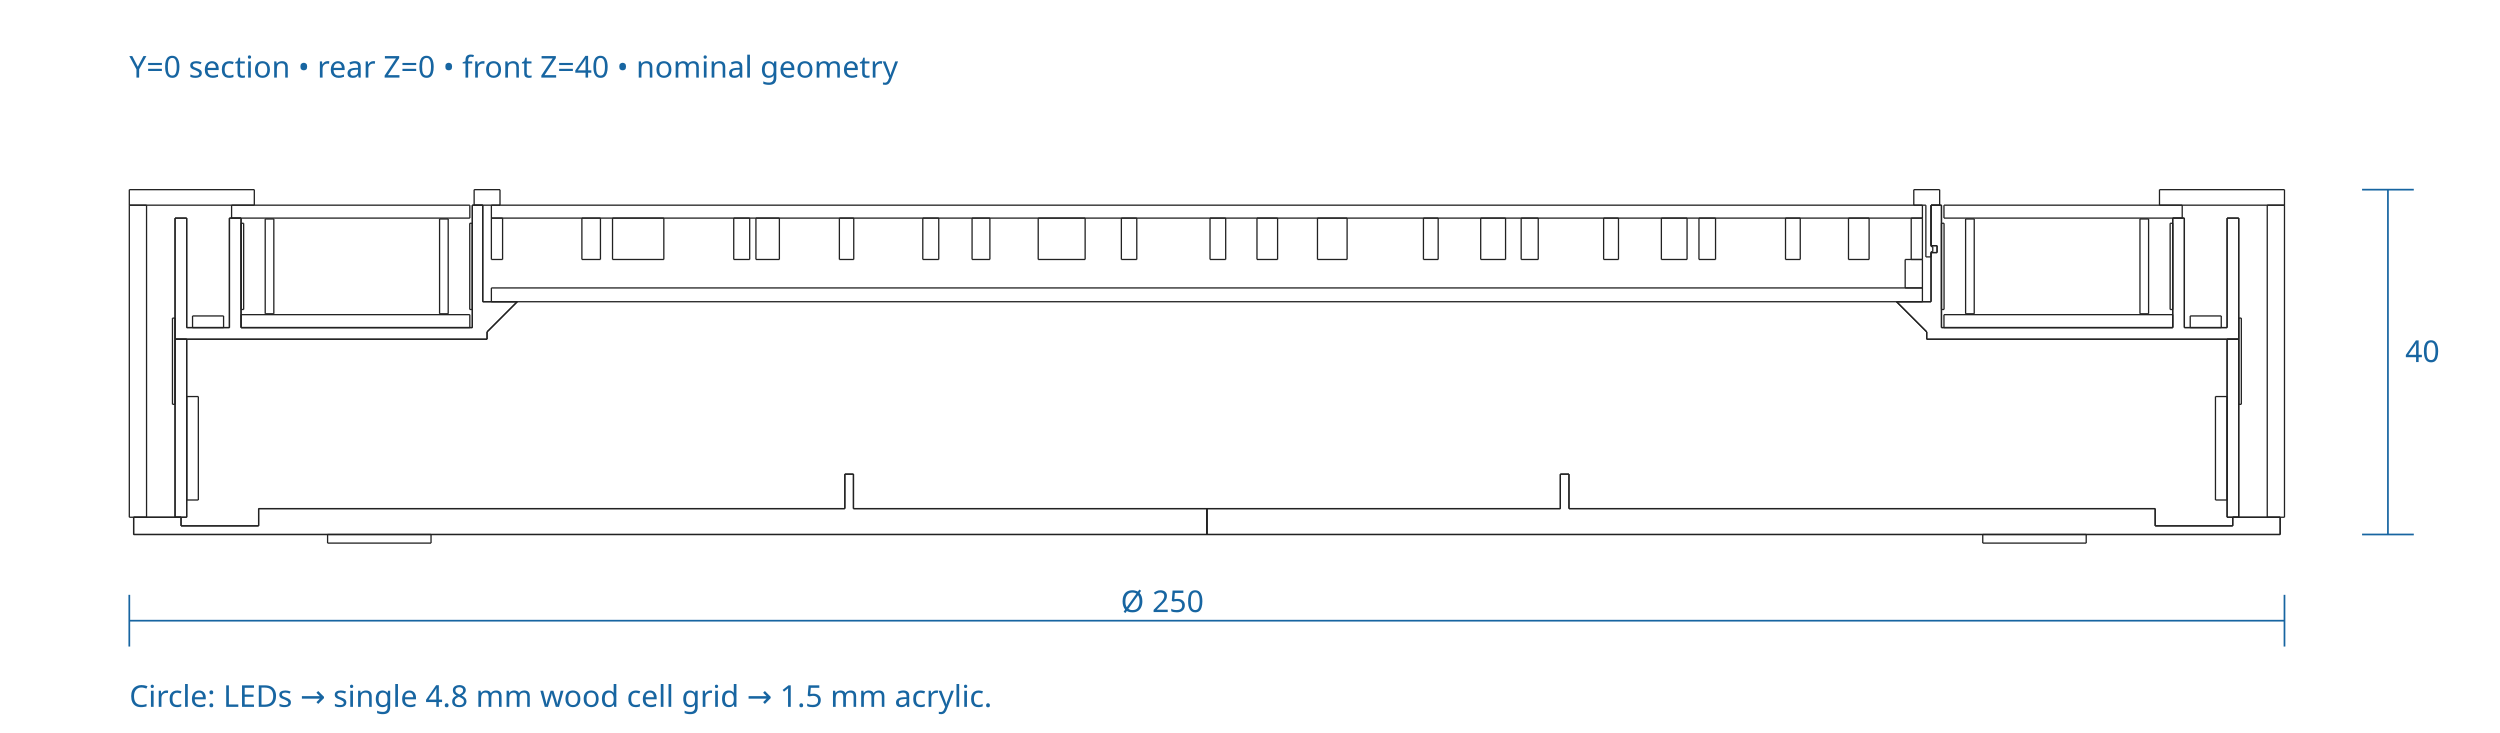
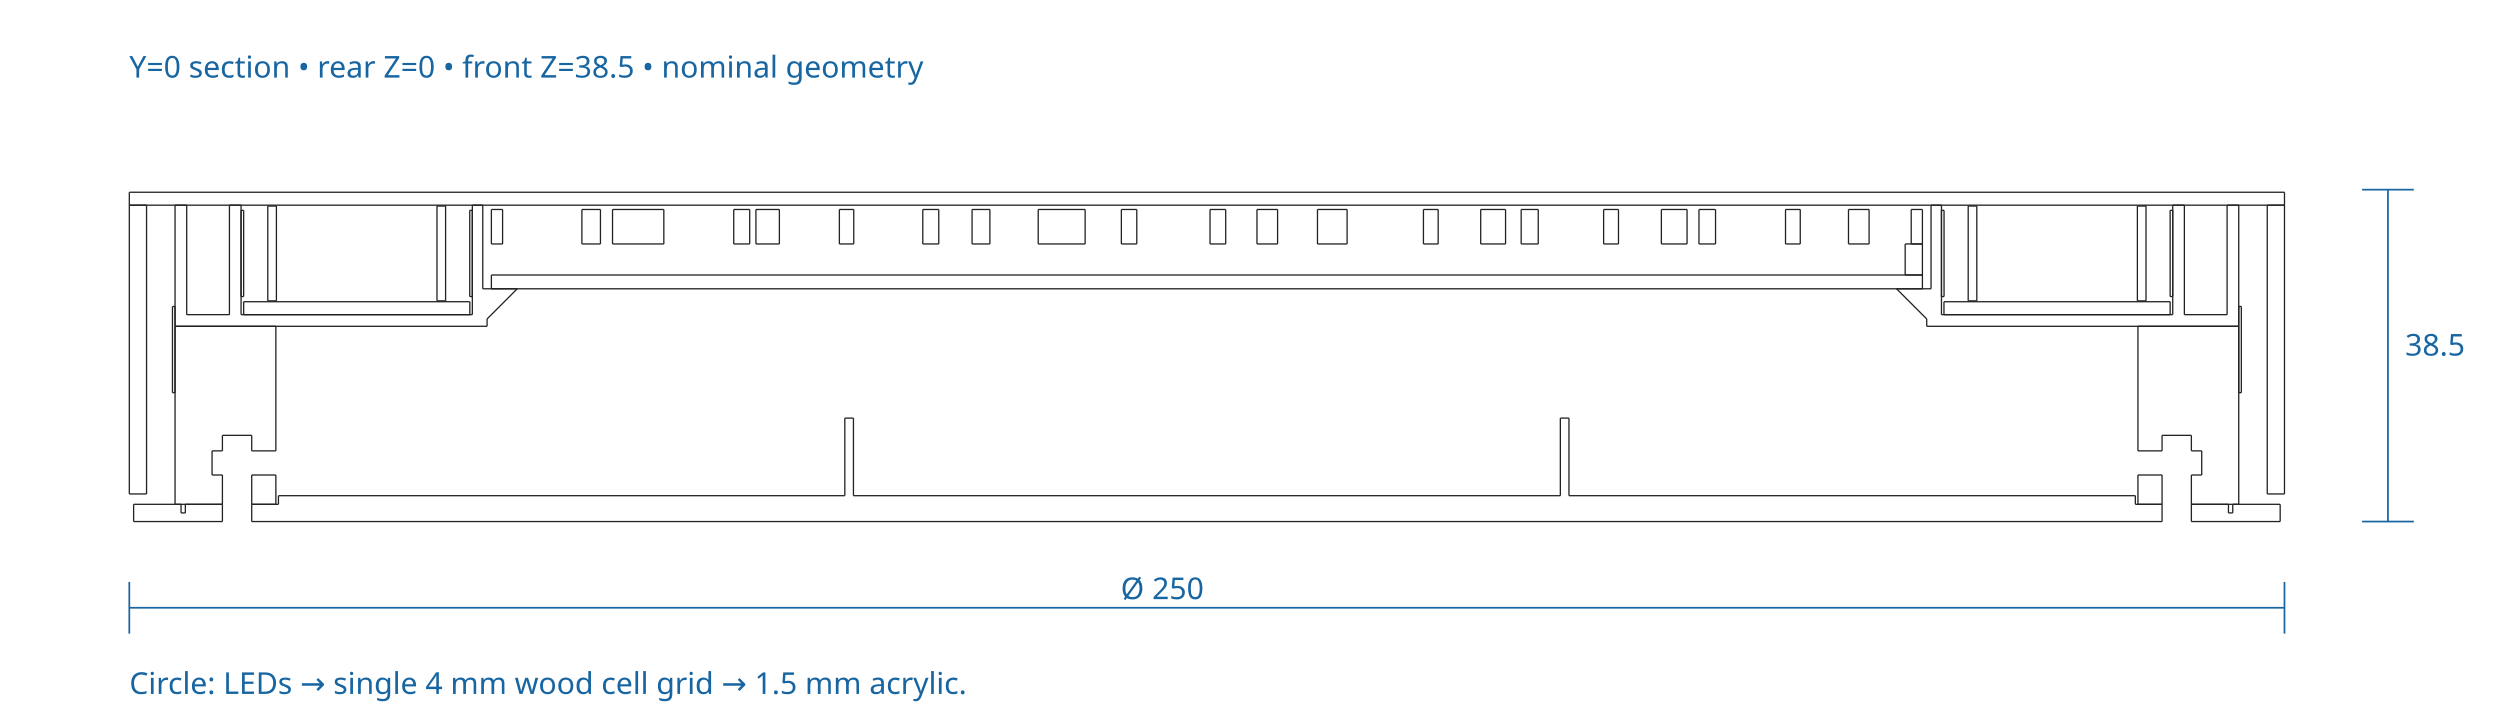
- <svg xmlns="http://www.w3.org/2000/svg" width="290.0mm" height="85.0mm" viewBox="-140.0 -62.0 290.0 85.0">
+ <svg xmlns="http://www.w3.org/2000/svg" width="290.0mm" height="83.5mm" viewBox="-140.0 -60.5 290.0 83.5">
  <g fill="none" stroke="#222" stroke-width="0.15">
-     <polyline points="0,-0 124.5,-0" />
-     <polyline points="0,-0 0,-3" />
+     <polyline points="-124.5,-0 -114.2,-0" />
+     <polyline points="-124.5,-2 -124.5,-0" />
+     <polyline points="-114.2,-2 -114.2,-0" />
+     <polyline points="-110.8,-0 110.8,-0" />
+     <polyline points="-110.8,-0 -110.8,-2" />
+     <polyline points="110.8,-2 110.8,-0" />
+     <polyline points="114.2,-0 124.5,-0" />
+     <polyline points="114.2,-0 114.2,-2" />
    <polyline points="124.5,-2 124.5,-0" />
-     <polyline points="124.5,-2 119,-2" />
+     <polyline points="-124.5,-2 -119,-2" />
+     <polyline points="-118.5,-2 -114.2,-2" />
+     <polyline points="107.7,-2 110.8,-2" />
+     <polyline points="-119,-1 -118.5,-1" />
+     <polyline points="-119,-2 -119,-1" />
+     <polyline points="-118.5,-2 -118.5,-1" />
+     <polyline points="118.5,-1 119,-1" />
+     <polyline points="118.5,-2 118.5,-1" />
    <polyline points="119,-2 119,-1" />
-     <polyline points="119,-1 110,-1" />
-     <polyline points="110,-3 110,-1" />
-     <polyline points="110,-3 42,-3" />
-     <polyline points="42,-3 42,-7" />
-     <polyline points="42,-7 41,-7" />
-     <polyline points="41,-3 41,-7" />
-     <polyline points="41,-3 0,-3" />
-     <polyline points="-124.5,-0 0,-0" />
-     <polyline points="-124.5,-2 -124.5,-0" />
-     <polyline points="0,-0 0,-3" />
-     <polyline points="0,-3 -41,-3" />
-     <polyline points="-41,-3 -41,-7" />
-     <polyline points="-41,-7 -42,-7" />
-     <polyline points="-42,-3 -42,-7" />
-     <polyline points="-42,-3 -110,-3" />
-     <polyline points="-110,-3 -110,-1" />
-     <polyline points="-110,-1 -119,-1" />
-     <polyline points="-119,-2 -119,-1" />
-     <polyline points="-119,-2 -124.5,-2" />
-     <polyline points="-124.5,-0 0,-0" />
-     <polyline points="-124.5,-2 -124.5,-0" />
-     <polyline points="0,-0 0,-3" />
-     <polyline points="0,-3 -41,-3" />
-     <polyline points="-41,-3 -41,-7" />
-     <polyline points="-41,-7 -42,-7" />
-     <polyline points="-42,-3 -42,-7" />
-     <polyline points="-42,-3 -110,-3" />
-     <polyline points="-110,-3 -110,-1" />
-     <polyline points="-110,-1 -119,-1" />
-     <polyline points="-119,-2 -119,-1" />
-     <polyline points="-119,-2 -124.5,-2" />
-     <polyline points="0,-0 124.5,-0" />
-     <polyline points="0,-0 0,-3" />
-     <polyline points="124.5,-2 124.5,-0" />
-     <polyline points="124.5,-2 119,-2" />
-     <polyline points="41,-3 0,-3" />
-     <polyline points="119,-2 119,-1" />
-     <polyline points="119,-1 110,-1" />
-     <polyline points="110,-3 110,-1" />
-     <polyline points="110,-3 42,-3" />
-     <polyline points="42,-3 42,-7" />
-     <polyline points="42,-7 41,-7" />
-     <polyline points="41,-3 41,-7" />
-     <polyline points="-112.036,-24 -85.5,-24" />
-     <polyline points="-112.036,-25.5 -112.036,-24" />
+     <polyline points="42,-3 107.7,-3" />
+     <polyline points="42,-12 42,-3" />
+     <polyline points="107.7,-3 107.7,-2" />
+     <polyline points="119,-2 124.5,-2" />
+     <polyline points="114.2,-2 118.5,-2" />
+     <polyline points="-42,-12 -42,-3" />
+     <polyline points="-42,-12 -41,-12" />
+     <polyline points="-107.7,-3 -42,-3" />
+     <polyline points="41,-12 42,-12" />
+     <polyline points="-107.7,-2 -107.7,-3" />
+     <polyline points="-110.8,-2 -107.7,-2" />
+     <polyline points="-41,-12 -41,-3" />
+     <polyline points="41,-12 41,-3" />
+     <polyline points="-41,-3 41,-3" />
+     <polyline points="-111.736,-24 -85.5,-24" />
+     <polyline points="-111.736,-25.5 -111.736,-24" />
    <polyline points="-85.5,-25.5 -85.5,-24" />
-     <polyline points="85.5,-24 112.036,-24" />
-     <polyline points="85.5,-24 85.5,-25.5" />
-     <polyline points="112.036,-25.5 112.036,-24" />
-     <polyline points="-112.036,-25.5 -85.5,-25.5" />
-     <polyline points="85.5,-25.5 112.036,-25.5" />
-     <polyline points="-113.136,-38.2 -113.136,-36.7" />
-     <polyline points="-113.136,-38.2 -85.5,-38.2" />
-     <polyline points="-113.136,-36.7 -85.5,-36.7" />
-     <polyline points="-85.5,-38.2 -85.5,-36.7" />
-     <polyline points="85.5,-36.7 113.136,-36.7" />
-     <polyline points="85.5,-36.7 85.5,-38.2" />
-     <polyline points="113.136,-36.7 113.136,-38.2" />
-     <polyline points="85.5,-38.2 113.136,-38.2" />
-     <polyline points="-125,-2 -123,-2" />
-     <polyline points="-125,-38.2 -125,-2" />
-     <polyline points="-123,-38.2 -123,-2" />
-     <polyline points="123,-2 125,-2" />
-     <polyline points="123,-38.2 123,-2" />
-     <polyline points="125,-38.2 125,-2" />
-     <polyline points="-125,-38.2 -123,-38.2" />
-     <polyline points="123,-38.2 125,-38.2" />
-     <polyline points="-89.01,-25.6 -88.01,-25.6" />
-     <polyline points="-89.01,-36.6 -89.01,-25.6" />
-     <polyline points="-88.01,-36.6 -88.01,-25.6" />
-     <polyline points="88.01,-25.6 89.01,-25.6" />
-     <polyline points="88.01,-36.6 88.01,-25.6" />
-     <polyline points="89.01,-36.6 89.01,-25.6" />
-     <polyline points="-89.01,-36.6 -88.01,-36.6" />
-     <polyline points="88.01,-36.6 89.01,-36.6" />
-     <polyline points="-109.236,-25.6 -108.236,-25.6" />
-     <polyline points="-109.236,-36.6 -109.236,-25.6" />
-     <polyline points="-108.236,-36.6 -108.236,-25.6" />
-     <polyline points="108.236,-25.6 109.236,-25.6" />
-     <polyline points="108.236,-36.6 108.236,-25.6" />
-     <polyline points="109.236,-36.6 109.236,-25.6" />
-     <polyline points="-109.236,-36.6 -108.236,-36.6" />
-     <polyline points="108.236,-36.6 109.236,-36.6" />
-     <polyline points="-83,-36.7 -83,-31.9" />
-     <polyline points="-83,-36.7 -81.7,-36.7" />
-     <polyline points="-83,-31.9 -81.7,-31.9" />
-     <polyline points="-81.7,-31.9 -81.7,-36.7" />
-     <polyline points="-72.501,-31.9 -70.348,-31.9" />
-     <polyline points="-72.501,-31.9 -72.501,-36.7" />
-     <polyline points="-70.348,-36.7 -70.348,-31.9" />
-     <polyline points="-68.947,-31.9 -62.996,-31.9" />
-     <polyline points="-68.947,-31.9 -68.947,-36.7" />
-     <polyline points="-62.996,-36.7 -62.996,-31.9" />
-     <polyline points="-54.887,-31.9 -53.035,-31.9" />
-     <polyline points="-54.887,-31.9 -54.887,-36.7" />
-     <polyline points="-53.035,-36.7 -53.035,-31.9" />
-     <polyline points="-52.312,-31.9 -49.592,-31.9" />
-     <polyline points="-52.312,-31.9 -52.312,-36.7" />
-     <polyline points="-49.592,-36.7 -49.592,-31.9" />
-     <polyline points="-42.632,-31.9 -40.965,-31.9" />
-     <polyline points="-42.632,-31.9 -42.632,-36.7" />
-     <polyline points="-40.965,-36.7 -40.965,-31.9" />
-     <polyline points="-32.956,-31.9 -31.104,-31.9" />
-     <polyline points="-32.956,-31.9 -32.956,-36.7" />
-     <polyline points="-31.104,-36.7 -31.104,-31.9" />
-     <polyline points="-27.24,-31.9 -25.173,-31.9" />
-     <polyline points="-27.24,-31.9 -27.24,-36.7" />
-     <polyline points="-25.173,-36.7 -25.173,-31.9" />
-     <polyline points="-19.568,-31.9 -14.124,-31.9" />
-     <polyline points="-19.568,-31.9 -19.568,-36.7" />
-     <polyline points="-14.124,-36.7 -14.124,-31.9" />
-     <polyline points="-9.922,-31.9 -8.133,-31.9" />
-     <polyline points="-9.922,-31.9 -9.922,-36.7" />
-     <polyline points="-8.133,-36.7 -8.133,-31.9" />
-     <polyline points="0.363,-31.9 2.18,-31.9" />
-     <polyline points="0.363,-31.9 0.363,-36.7" />
-     <polyline points="2.18,-36.7 2.18,-31.9" />
-     <polyline points="5.809,-31.9 8.2,-31.9" />
-     <polyline points="5.809,-31.9 5.809,-36.7" />
-     <polyline points="8.2,-36.7 8.2,-31.9" />
-     <polyline points="12.827,-31.9 16.264,-31.9" />
-     <polyline points="12.827,-31.9 12.827,-36.7" />
-     <polyline points="16.264,-36.7 16.264,-31.9" />
-     <polyline points="25.119,-31.9 26.828,-31.9" />
-     <polyline points="25.119,-31.9 25.119,-36.7" />
-     <polyline points="26.828,-36.7 26.828,-31.9" />
-     <polyline points="31.761,-31.9 34.645,-31.9" />
-     <polyline points="31.761,-31.9 31.761,-36.7" />
-     <polyline points="34.645,-36.7 34.645,-31.9" />
-     <polyline points="36.456,-31.9 38.435,-31.9" />
-     <polyline points="36.456,-31.9 36.456,-36.7" />
-     <polyline points="38.435,-36.7 38.435,-31.9" />
-     <polyline points="46.02,-31.9 47.744,-31.9" />
-     <polyline points="46.02,-31.9 46.02,-36.7" />
-     <polyline points="47.744,-36.7 47.744,-31.9" />
-     <polyline points="52.719,-31.9 55.699,-31.9" />
-     <polyline points="52.719,-31.9 52.719,-36.7" />
-     <polyline points="55.699,-36.7 55.699,-31.9" />
-     <polyline points="57.08,-31.9 59.003,-31.9" />
-     <polyline points="57.08,-31.9 57.08,-36.7" />
-     <polyline points="59.003,-36.7 59.003,-31.9" />
-     <polyline points="67.12,-31.9 68.829,-31.9" />
-     <polyline points="67.12,-31.9 67.12,-36.7" />
-     <polyline points="68.829,-36.7 68.829,-31.9" />
-     <polyline points="74.425,-31.9 76.816,-31.9" />
-     <polyline points="74.425,-31.9 74.425,-36.7" />
-     <polyline points="76.816,-36.7 76.816,-31.9" />
-     <polyline points="81.7,-31.9 83,-31.9" />
-     <polyline points="81.7,-31.9 81.7,-36.7" />
-     <polyline points="83,-31.9 83,-36.7" />
-     <polyline points="-72.501,-36.7 -70.348,-36.7" />
-     <polyline points="-68.947,-36.7 -62.996,-36.7" />
-     <polyline points="-54.887,-36.7 -53.035,-36.7" />
-     <polyline points="-52.312,-36.7 -49.592,-36.7" />
-     <polyline points="-42.632,-36.7 -40.965,-36.7" />
-     <polyline points="-32.956,-36.7 -31.104,-36.7" />
-     <polyline points="-27.24,-36.7 -25.173,-36.7" />
-     <polyline points="-19.568,-36.7 -14.124,-36.7" />
-     <polyline points="-9.922,-36.7 -8.133,-36.7" />
-     <polyline points="0.363,-36.7 2.18,-36.7" />
-     <polyline points="5.809,-36.7 8.2,-36.7" />
-     <polyline points="12.827,-36.7 16.264,-36.7" />
-     <polyline points="25.119,-36.7 26.828,-36.7" />
-     <polyline points="31.761,-36.7 34.645,-36.7" />
-     <polyline points="36.456,-36.7 38.435,-36.7" />
-     <polyline points="46.02,-36.7 47.744,-36.7" />
-     <polyline points="52.719,-36.7 55.699,-36.7" />
-     <polyline points="57.08,-36.7 59.003,-36.7" />
-     <polyline points="67.12,-36.7 68.829,-36.7" />
-     <polyline points="74.425,-36.7 76.816,-36.7" />
-     <polyline points="81.7,-36.7 83,-36.7" />
-     <polyline points="81,-31.9 81,-28.6" />
-     <polyline points="81,-31.9 83,-31.9" />
+     <polyline points="85.5,-24 111.736,-24" />
+     <polyline points="85.5,-25.5 85.5,-24" />
+     <polyline points="111.736,-25.5 111.736,-24" />
+     <polyline points="-111.736,-25.5 -85.5,-25.5" />
+     <polyline points="85.5,-25.5 111.736,-25.5" />
+     <polyline points="-125,-3.2 -123,-3.2" />
+     <polyline points="-125,-36.7 -125,-3.2" />
+     <polyline points="-123,-36.7 -123,-3.2" />
+     <polyline points="123,-3.2 125,-3.2" />
+     <polyline points="123,-36.7 123,-3.2" />
+     <polyline points="125,-36.7 125,-3.2" />
+     <polyline points="-125,-36.7 -123,-36.7" />
+     <polyline points="123,-36.7 125,-36.7" />
+     <polyline points="-89.31,-25.6 -88.31,-25.6" />
+     <polyline points="-89.31,-36.6 -89.31,-25.6" />
+     <polyline points="-88.31,-36.6 -88.31,-25.6" />
+     <polyline points="88.31,-25.6 89.31,-25.6" />
+     <polyline points="88.31,-36.6 88.31,-25.6" />
+     <polyline points="89.31,-36.6 89.31,-25.6" />
+     <polyline points="-89.31,-36.6 -88.31,-36.6" />
+     <polyline points="88.31,-36.6 89.31,-36.6" />
+     <polyline points="-108.936,-25.6 -107.936,-25.6" />
+     <polyline points="-108.936,-36.6 -108.936,-25.6" />
+     <polyline points="-107.936,-36.6 -107.936,-25.6" />
+     <polyline points="107.936,-25.6 108.936,-25.6" />
+     <polyline points="107.936,-36.6 107.936,-25.6" />
+     <polyline points="108.936,-36.6 108.936,-25.6" />
+     <polyline points="-108.936,-36.6 -107.936,-36.6" />
+     <polyline points="107.936,-36.6 108.936,-36.6" />
+     <polyline points="-83,-36.2 -83,-32.2" />
+     <polyline points="-83,-36.2 -81.7,-36.2" />
+     <polyline points="-83,-32.2 -81.7,-32.2" />
+     <polyline points="-81.7,-32.2 -81.7,-36.2" />
+     <polyline points="-72.501,-32.2 -70.348,-32.2" />
+     <polyline points="-72.501,-32.2 -72.501,-36.2" />
+     <polyline points="-70.348,-36.2 -70.348,-32.2" />
+     <polyline points="-68.947,-32.2 -62.996,-32.2" />
+     <polyline points="-68.947,-32.2 -68.947,-36.2" />
+     <polyline points="-62.996,-36.2 -62.996,-32.2" />
+     <polyline points="-54.887,-32.2 -53.035,-32.2" />
+     <polyline points="-54.887,-32.2 -54.887,-36.2" />
+     <polyline points="-53.035,-36.2 -53.035,-32.2" />
+     <polyline points="-52.312,-32.2 -49.592,-32.2" />
+     <polyline points="-52.312,-32.2 -52.312,-36.2" />
+     <polyline points="-49.592,-36.2 -49.592,-32.2" />
+     <polyline points="-42.632,-32.2 -40.965,-32.2" />
+     <polyline points="-42.632,-32.2 -42.632,-36.2" />
+     <polyline points="-40.965,-36.2 -40.965,-32.2" />
+     <polyline points="-32.956,-32.2 -31.104,-32.2" />
+     <polyline points="-32.956,-32.2 -32.956,-36.2" />
+     <polyline points="-31.104,-36.2 -31.104,-32.2" />
+     <polyline points="-27.24,-32.2 -25.173,-32.2" />
+     <polyline points="-27.24,-32.2 -27.24,-36.2" />
+     <polyline points="-25.173,-36.2 -25.173,-32.2" />
+     <polyline points="-19.568,-32.2 -14.124,-32.2" />
+     <polyline points="-19.568,-32.2 -19.568,-36.2" />
+     <polyline points="-14.124,-36.2 -14.124,-32.2" />
+     <polyline points="-9.922,-32.2 -8.133,-32.2" />
+     <polyline points="-9.922,-32.2 -9.922,-36.2" />
+     <polyline points="-8.133,-36.2 -8.133,-32.2" />
+     <polyline points="0.363,-32.2 2.18,-32.2" />
+     <polyline points="0.363,-32.2 0.363,-36.2" />
+     <polyline points="2.18,-36.2 2.18,-32.2" />
+     <polyline points="5.809,-32.2 8.2,-32.2" />
+     <polyline points="5.809,-32.2 5.809,-36.2" />
+     <polyline points="8.2,-36.2 8.2,-32.2" />
+     <polyline points="12.827,-32.2 16.264,-32.2" />
+     <polyline points="12.827,-32.2 12.827,-36.2" />
+     <polyline points="16.264,-36.2 16.264,-32.2" />
+     <polyline points="25.119,-32.2 26.828,-32.2" />
+     <polyline points="25.119,-32.2 25.119,-36.2" />
+     <polyline points="26.828,-36.2 26.828,-32.2" />
+     <polyline points="31.761,-32.2 34.645,-32.2" />
+     <polyline points="31.761,-32.2 31.761,-36.2" />
+     <polyline points="34.645,-36.2 34.645,-32.2" />
+     <polyline points="36.456,-32.2 38.435,-32.2" />
+     <polyline points="36.456,-32.2 36.456,-36.2" />
+     <polyline points="38.435,-36.2 38.435,-32.2" />
+     <polyline points="46.02,-32.2 47.744,-32.2" />
+     <polyline points="46.02,-32.2 46.02,-36.2" />
+     <polyline points="47.744,-36.2 47.744,-32.2" />
+     <polyline points="52.719,-32.2 55.699,-32.2" />
+     <polyline points="52.719,-32.2 52.719,-36.2" />
+     <polyline points="55.699,-36.2 55.699,-32.2" />
+     <polyline points="57.08,-32.2 59.003,-32.2" />
+     <polyline points="57.08,-32.2 57.08,-36.2" />
+     <polyline points="59.003,-36.2 59.003,-32.2" />
+     <polyline points="67.12,-32.2 68.829,-32.2" />
+     <polyline points="67.12,-32.2 67.12,-36.2" />
+     <polyline points="68.829,-36.2 68.829,-32.2" />
+     <polyline points="74.425,-32.2 76.816,-32.2" />
+     <polyline points="74.425,-32.2 74.425,-36.2" />
+     <polyline points="76.816,-36.2 76.816,-32.2" />
+     <polyline points="81.7,-32.2 83,-32.2" />
+     <polyline points="81.7,-32.2 81.7,-36.2" />
+     <polyline points="83,-32.2 83,-36.2" />
+     <polyline points="-72.501,-36.2 -70.348,-36.2" />
+     <polyline points="-68.947,-36.2 -62.996,-36.2" />
+     <polyline points="-54.887,-36.2 -53.035,-36.2" />
+     <polyline points="-52.312,-36.2 -49.592,-36.2" />
+     <polyline points="-42.632,-36.2 -40.965,-36.2" />
+     <polyline points="-32.956,-36.2 -31.104,-36.2" />
+     <polyline points="-27.24,-36.2 -25.173,-36.2" />
+     <polyline points="-19.568,-36.2 -14.124,-36.2" />
+     <polyline points="-9.922,-36.2 -8.133,-36.2" />
+     <polyline points="0.363,-36.2 2.18,-36.2" />
+     <polyline points="5.809,-36.2 8.2,-36.2" />
+     <polyline points="12.827,-36.2 16.264,-36.2" />
+     <polyline points="25.119,-36.2 26.828,-36.2" />
+     <polyline points="31.761,-36.2 34.645,-36.2" />
+     <polyline points="36.456,-36.2 38.435,-36.2" />
+     <polyline points="46.02,-36.2 47.744,-36.2" />
+     <polyline points="52.719,-36.2 55.699,-36.2" />
+     <polyline points="57.08,-36.2 59.003,-36.2" />
+     <polyline points="67.12,-36.2 68.829,-36.2" />
+     <polyline points="74.425,-36.2 76.816,-36.2" />
+     <polyline points="81.7,-36.2 83,-36.2" />
+     <polyline points="81,-32.2 81,-28.6" />
+     <polyline points="81,-32.2 83,-32.2" />
    <polyline points="81,-28.6 83,-28.6" />
-     <polyline points="83,-31.9 83,-28.6" />
-     <polyline points="-83,-38.2 -83,-36.7" />
-     <polyline points="-83,-38.2 83,-38.2" />
-     <polyline points="-83,-36.7 83,-36.7" />
-     <polyline points="83,-36.7 83,-38.2" />
-     <polyline points="-125,-40 -125,-38.2" />
-     <polyline points="-125,-40 -110.5,-40" />
-     <polyline points="-125,-38.2 -110.5,-38.2" />
-     <polyline points="-110.5,-40 -110.5,-38.2" />
-     <polyline points="110.5,-38.2 125,-38.2" />
-     <polyline points="110.5,-38.2 110.5,-40" />
-     <polyline points="125,-38.2 125,-40" />
-     <polyline points="110.5,-40 125,-40" />
-     <polyline points="-85,-40 -85,-38.2" />
-     <polyline points="-85,-40 -82,-40" />
-     <polyline points="-85,-38.2 -82,-38.2" />
-     <polyline points="-82,-40 -82,-38.2" />
-     <polyline points="82,-38.2 83.4,-38.2" />
-     <polyline points="82,-38.2 82,-40" />
-     <polyline points="83.4,-38.2 83.4,-32.2" />
-     <polyline points="84,-38.2 85,-38.2" />
-     <polyline points="84,-38.2 84,-33.4" />
-     <polyline points="85,-38.2 85,-40" />
-     <polyline points="82,-40 85,-40" />
-     <polyline points="84,-33.4 84.2,-33.4" />
-     <polyline points="83.4,-32.2 84,-32.2" />
-     <polyline points="84,-32.8 84,-32.2" />
-     <polyline points="84,-32.8 84.2,-32.8" />
-     <polyline points="84.2,-33.4 84.2,-32.8" />
-     <polyline points="114.065,-25.35 114.065,-24" />
-     <polyline points="114.065,-25.35 117.665,-25.35" />
-     <polyline points="114.065,-24 117.665,-24" />
-     <polyline points="117.665,-25.35 117.665,-24" />
-     <polyline points="-114.065,-24 -114.065,-25.35" />
-     <polyline points="-117.665,-24 -114.065,-24" />
-     <polyline points="-117.665,-25.35 -114.065,-25.35" />
-     <polyline points="-117.665,-24 -117.665,-25.35" />
-     <polyline points="116.994,-4 118.344,-4" />
-     <polyline points="116.994,-16 116.994,-4" />
-     <polyline points="118.344,-16 118.344,-4" />
-     <polyline points="116.994,-16 118.344,-16" />
-     <polyline points="-118.344,-16 -118.344,-4" />
-     <polyline points="-118.344,-16 -116.994,-16" />
-     <polyline points="-118.344,-4 -116.994,-4" />
-     <polyline points="-116.994,-16 -116.994,-4" />
-     <polyline points="90,-0 90,1" />
-     <polyline points="90,-0 102,-0" />
-     <polyline points="90,1 102,1" />
-     <polyline points="102,-0 102,1" />
-     <polyline points="-90,1 -90,-0" />
-     <polyline points="-102,1 -90,1" />
-     <polyline points="-102,-0 -90,-0" />
-     <polyline points="-102,1 -102,-0" />
-     <polyline points="83.5,-22.65 119.694,-22.65" />
+     <polyline points="83,-32.2 83,-28.6" />
+     <polyline points="-125,-38.2 -125,-36.7" />
+     <polyline points="-125,-38.2 125,-38.2" />
+     <polyline points="-125,-36.7 125,-36.7" />
+     <polyline points="125,-36.7 125,-38.2" />
+     <polyline points="-119.694,-36.7 -119.694,-22.65" />
+     <polyline points="-119.694,-36.7 -118.344,-36.7" />
+     <polyline points="-83.5,-22.65 -119.694,-22.65" />
+     <polyline points="-118.344,-24 -113.386,-24" />
+     <polyline points="-118.344,-36.7 -118.344,-24" />
+     <polyline points="-113.386,-36.7 -113.386,-24" />
+     <polyline points="113.386,-24 118.344,-24" />
+     <polyline points="113.386,-24 113.386,-36.7" />
+     <polyline points="118.344,-36.7 118.344,-24" />
+     <polyline points="-112.036,-24 -85.21,-24" />
+     <polyline points="-112.036,-36.7 -112.036,-24" />
+     <polyline points="-85.21,-36.7 -85.21,-24" />
+     <polyline points="85.21,-24 112.036,-24" />
+     <polyline points="85.21,-24 85.21,-36.7" />
+     <polyline points="112.036,-24 112.036,-36.7" />
    <polyline points="83.5,-23.5 83.5,-22.65" />
-     <polyline points="119.694,-36.7 119.694,-22.65" />
-     <polyline points="118.344,-24 113.386,-24" />
-     <polyline points="118.344,-36.7 118.344,-24" />
-     <polyline points="113.386,-24 113.386,-36.7" />
    <polyline points="83.5,-23.5 80,-27" />
-     <polyline points="119.694,-36.7 118.344,-36.7" />
-     <polyline points="113.386,-36.7 112.036,-36.7" />
-     <polyline points="112.036,-24 112.036,-36.7" />
-     <polyline points="112.036,-24 85.21,-24" />
-     <polyline points="85.21,-24 85.21,-38.2" />
-     <polyline points="85.21,-38.2 84,-38.2" />
-     <polyline points="84,-33.5 84,-38.2" />
-     <polyline points="84.7,-33.5 84,-33.5" />
-     <polyline points="84.7,-32.7 84.7,-33.5" />
-     <polyline points="84.7,-32.7 84,-32.7" />
-     <polyline points="84,-27 84,-32.7" />
-     <polyline points="84,-27 80,-27" />
-     <polyline points="-113.386,-24 -118.344,-24" />
-     <polyline points="-113.386,-36.7 -113.386,-24" />
-     <polyline points="-118.344,-36.7 -118.344,-24" />
-     <polyline points="-119.694,-36.7 -119.694,-22.65" />
-     <polyline points="-118.344,-36.7 -119.694,-36.7" />
-     <polyline points="-119.694,-22.65 -83.5,-22.65" />
-     <polyline points="-83.5,-23.5 -83.5,-22.65" />
-     <polyline points="-112.036,-36.7 -113.386,-36.7" />
-     <polyline points="-80,-27 -83.5,-23.5" />
-     <polyline points="-80,-27 -84,-27" />
-     <polyline points="-84,-38.2 -84,-27" />
-     <polyline points="-84,-38.2 -85.21,-38.2" />
-     <polyline points="-85.21,-38.2 -85.21,-24" />
-     <polyline points="-85.21,-24 -112.036,-24" />
-     <polyline points="-112.036,-36.7 -112.036,-24" />
-     <polyline points="-113.386,-24 -118.344,-24" />
-     <polyline points="-113.386,-36.7 -113.386,-24" />
-     <polyline points="-118.344,-36.7 -118.344,-24" />
-     <polyline points="-118.344,-36.7 -119.694,-36.7" />
-     <polyline points="-119.694,-36.7 -119.694,-22.65" />
-     <polyline points="-119.694,-22.65 -83.5,-22.65" />
+     <polyline points="119.694,-22.65 83.5,-22.65" />
    <polyline points="-83.5,-23.5 -83.5,-22.65" />
    <polyline points="-80,-27 -83.5,-23.5" />
-     <polyline points="-80,-27 -84,-27" />
-     <polyline points="-84,-38.2 -84,-27" />
-     <polyline points="-84,-38.2 -85.21,-38.2" />
-     <polyline points="-85.21,-38.2 -85.21,-24" />
-     <polyline points="-85.21,-24 -112.036,-24" />
-     <polyline points="-112.036,-36.7 -112.036,-24" />
-     <polyline points="-112.036,-36.7 -113.386,-36.7" />
-     <polyline points="118.344,-24 113.386,-24" />
-     <polyline points="118.344,-36.7 118.344,-24" />
-     <polyline points="113.386,-24 113.386,-36.7" />
-     <polyline points="113.386,-36.7 112.036,-36.7" />
-     <polyline points="119.694,-36.7 118.344,-36.7" />
+     <polyline points="-84,-27 -80,-27" />
+     <polyline points="-84,-36.7 -84,-27" />
+     <polyline points="80,-27 84,-27" />
+     <polyline points="84,-27 84,-36.7" />
+     <polyline points="-85.21,-36.7 -84,-36.7" />
+     <polyline points="-113.386,-36.7 -112.036,-36.7" />
+     <polyline points="112.036,-36.7 113.386,-36.7" />
+     <polyline points="118.344,-36.7 119.694,-36.7" />
    <polyline points="119.694,-36.7 119.694,-22.65" />
-     <polyline points="112.036,-24 112.036,-36.7" />
-     <polyline points="112.036,-24 85.21,-24" />
-     <polyline points="85.21,-24 85.21,-38.2" />
-     <polyline points="85.21,-38.2 84,-38.2" />
-     <polyline points="84,-33.5 84,-38.2" />
-     <polyline points="84.7,-33.5 84,-33.5" />
-     <polyline points="84.7,-32.7 84.7,-33.5" />
-     <polyline points="84.7,-32.7 84,-32.7" />
-     <polyline points="84,-27 84,-32.7" />
-     <polyline points="84,-27 80,-27" />
-     <polyline points="83.5,-23.5 80,-27" />
-     <polyline points="83.5,-23.5 83.5,-22.65" />
-     <polyline points="83.5,-22.65 119.694,-22.65" />
-     <polyline points="118.344,-22.65 118.344,-2" />
-     <polyline points="119.694,-22.65 118.344,-22.65" />
-     <polyline points="118.344,-2 119.694,-2" />
+     <polyline points="84,-36.7 85.21,-36.7" />
+     <polyline points="-119.694,-22.65 -119.694,-2" />
+     <polyline points="-119.694,-22.65 -108,-22.65" />
+     <polyline points="-114.2,-2 -119.694,-2" />
+     <polyline points="119.694,-2 114.2,-2" />
    <polyline points="119.694,-22.65 119.694,-2" />
-     <polyline points="-118.344,-22.65 -119.694,-22.65" />
-     <polyline points="-118.344,-22.65 -118.344,-2" />
-     <polyline points="-119.694,-22.65 -119.694,-2" />
-     <polyline points="-119.694,-2 -118.344,-2" />
-     <polyline points="-118.344,-22.65 -119.694,-22.65" />
-     <polyline points="-118.344,-22.65 -118.344,-2" />
-     <polyline points="-119.694,-22.65 -119.694,-2" />
-     <polyline points="-119.694,-2 -118.344,-2" />
-     <polyline points="118.344,-22.65 118.344,-2" />
-     <polyline points="119.694,-22.65 118.344,-22.65" />
-     <polyline points="118.344,-2 119.694,-2" />
-     <polyline points="119.694,-22.65 119.694,-2" />
+     <polyline points="114.2,-2 114.2,-5.4" />
+     <polyline points="110.8,-2 108,-2" />
+     <polyline points="110.8,-5.4 110.8,-2" />
+     <polyline points="108,-5.4 108,-2" />
+     <polyline points="-108,-2 -110.8,-2" />
+     <polyline points="-108,-5.4 -108,-2" />
+     <polyline points="-110.8,-2 -110.8,-5.4" />
+     <polyline points="-114.2,-5.4 -114.2,-2" />
+     <polyline points="-108,-22.65 -108,-8.2" />
+     <polyline points="-108,-8.2 -110.8,-8.2" />
+     <polyline points="-110.8,-5.4 -108,-5.4" />
+     <polyline points="108,-22.65 108,-8.2" />
+     <polyline points="108,-22.65 119.694,-22.65" />
+     <polyline points="110.8,-8.2 108,-8.2" />
+     <polyline points="108,-5.4 110.8,-5.4" />
+     <polyline points="-110.8,-8.2 -110.8,-10" />
+     <polyline points="-114.2,-8.2 -115.401,-8.2" />
+     <polyline points="-114.2,-10 -114.2,-8.2" />
+     <polyline points="-115.401,-8.2 -115.401,-5.4" />
+     <polyline points="-115.401,-5.4 -114.2,-5.4" />
+     <polyline points="115.401,-8.2 114.2,-8.2" />
+     <polyline points="115.401,-5.4 115.401,-8.2" />
+     <polyline points="114.2,-8.2 114.2,-10" />
+     <polyline points="110.8,-10 110.8,-8.2" />
+     <polyline points="114.2,-5.4 115.401,-5.4" />
+     <polyline points="-114.2,-10 -110.8,-10" />
+     <polyline points="110.8,-10 114.2,-10" />
    <polyline points="-83,-28.6 -83,-27" />
    <polyline points="-83,-28.6 83,-28.6" />
    <polyline points="-83,-27 83,-27" />
    <polyline points="83,-27 83,-28.6" />
    <polyline points="-85.51,-26.1 -85.21,-26.1" />
    <polyline points="-85.51,-36.1 -85.51,-26.1" />
    <polyline points="-85.21,-36.1 -85.21,-26.1" />
    <polyline points="85.21,-26.1 85.51,-26.1" />
    <polyline points="85.21,-36.1 85.21,-26.1" />
    <polyline points="85.51,-36.1 85.51,-26.1" />
    <polyline points="-85.51,-36.1 -85.21,-36.1" />
    <polyline points="85.21,-36.1 85.51,-36.1" />
    <polyline points="-112.036,-26.1 -111.736,-26.1" />
    <polyline points="-112.036,-36.1 -112.036,-26.1" />
    <polyline points="-111.736,-36.1 -111.736,-26.1" />
    <polyline points="111.736,-26.1 112.036,-26.1" />
    <polyline points="111.736,-36.1 111.736,-26.1" />
    <polyline points="112.036,-36.1 112.036,-26.1" />
    <polyline points="-112.036,-36.1 -111.736,-36.1" />
    <polyline points="111.736,-36.1 112.036,-36.1" />
-     <polyline points="-119.994,-15.1 -119.694,-15.1" />
-     <polyline points="-119.994,-25.1 -119.994,-15.1" />
-     <polyline points="-119.694,-25.1 -119.694,-15.1" />
-     <polyline points="119.694,-15.1 119.994,-15.1" />
-     <polyline points="119.694,-25.1 119.694,-15.1" />
-     <polyline points="119.994,-25.1 119.994,-15.1" />
-     <polyline points="-119.994,-25.1 -119.694,-25.1" />
-     <polyline points="119.694,-25.1 119.994,-25.1" />
+     <polyline points="-119.994,-14.95 -119.694,-14.95" />
+     <polyline points="-119.994,-24.95 -119.994,-14.95" />
+     <polyline points="-119.694,-24.95 -119.694,-14.95" />
+     <polyline points="119.694,-14.95 119.994,-14.95" />
+     <polyline points="119.694,-24.95 119.694,-14.95" />
+     <polyline points="119.994,-24.95 119.994,-14.95" />
+     <polyline points="-119.994,-24.95 -119.694,-24.95" />
+     <polyline points="119.694,-24.95 119.994,-24.95" />
  </g>
  <g fill="none" stroke="#1765a1" stroke-width="0.2">
-     <path d="M -125.0,10 H 125.0 M -125.0,7 V 13 M 125.0,7 V 13 M 137.0,0 V -40.0 M 134.0,0 H 140.0 M 134.0,-40.0 H 140.0" />
+     <path d="M -125.0,10 H 125.0 M -125.0,7 V 13 M 125.0,7 V 13 M 137.0,0 V -38.5 M 134.0,0 H 140.0 M 134.0,-38.5 H 140.0" />
  </g>
  <g font-family="sans-serif" font-size="3.5" fill="#1765a1">
    <text x="-10" y="9">Ø 250</text>
-     <text x="139.0" y="-20.0">40</text>
-     <text x="-125.0" y="-53.0">Y=0 section • rear Z=0 • front Z=40 • nominal geometry</text>
-     <text x="-125.0" y="20">Circle: LEDs → single 4.8 mm wood cell grid → 1.5 mm acrylic.</text>
+     <text x="139.0" y="-19.25">38.5</text>
+     <text x="-125.0" y="-51.5">Y=0 section • rear Z=0 • front Z=38.5 • nominal geometry</text>
+     <text x="-125.0" y="20">Circle: LEDs → single 4 mm wood cell grid → 1.5 mm acrylic.</text>
  </g>
</svg>
